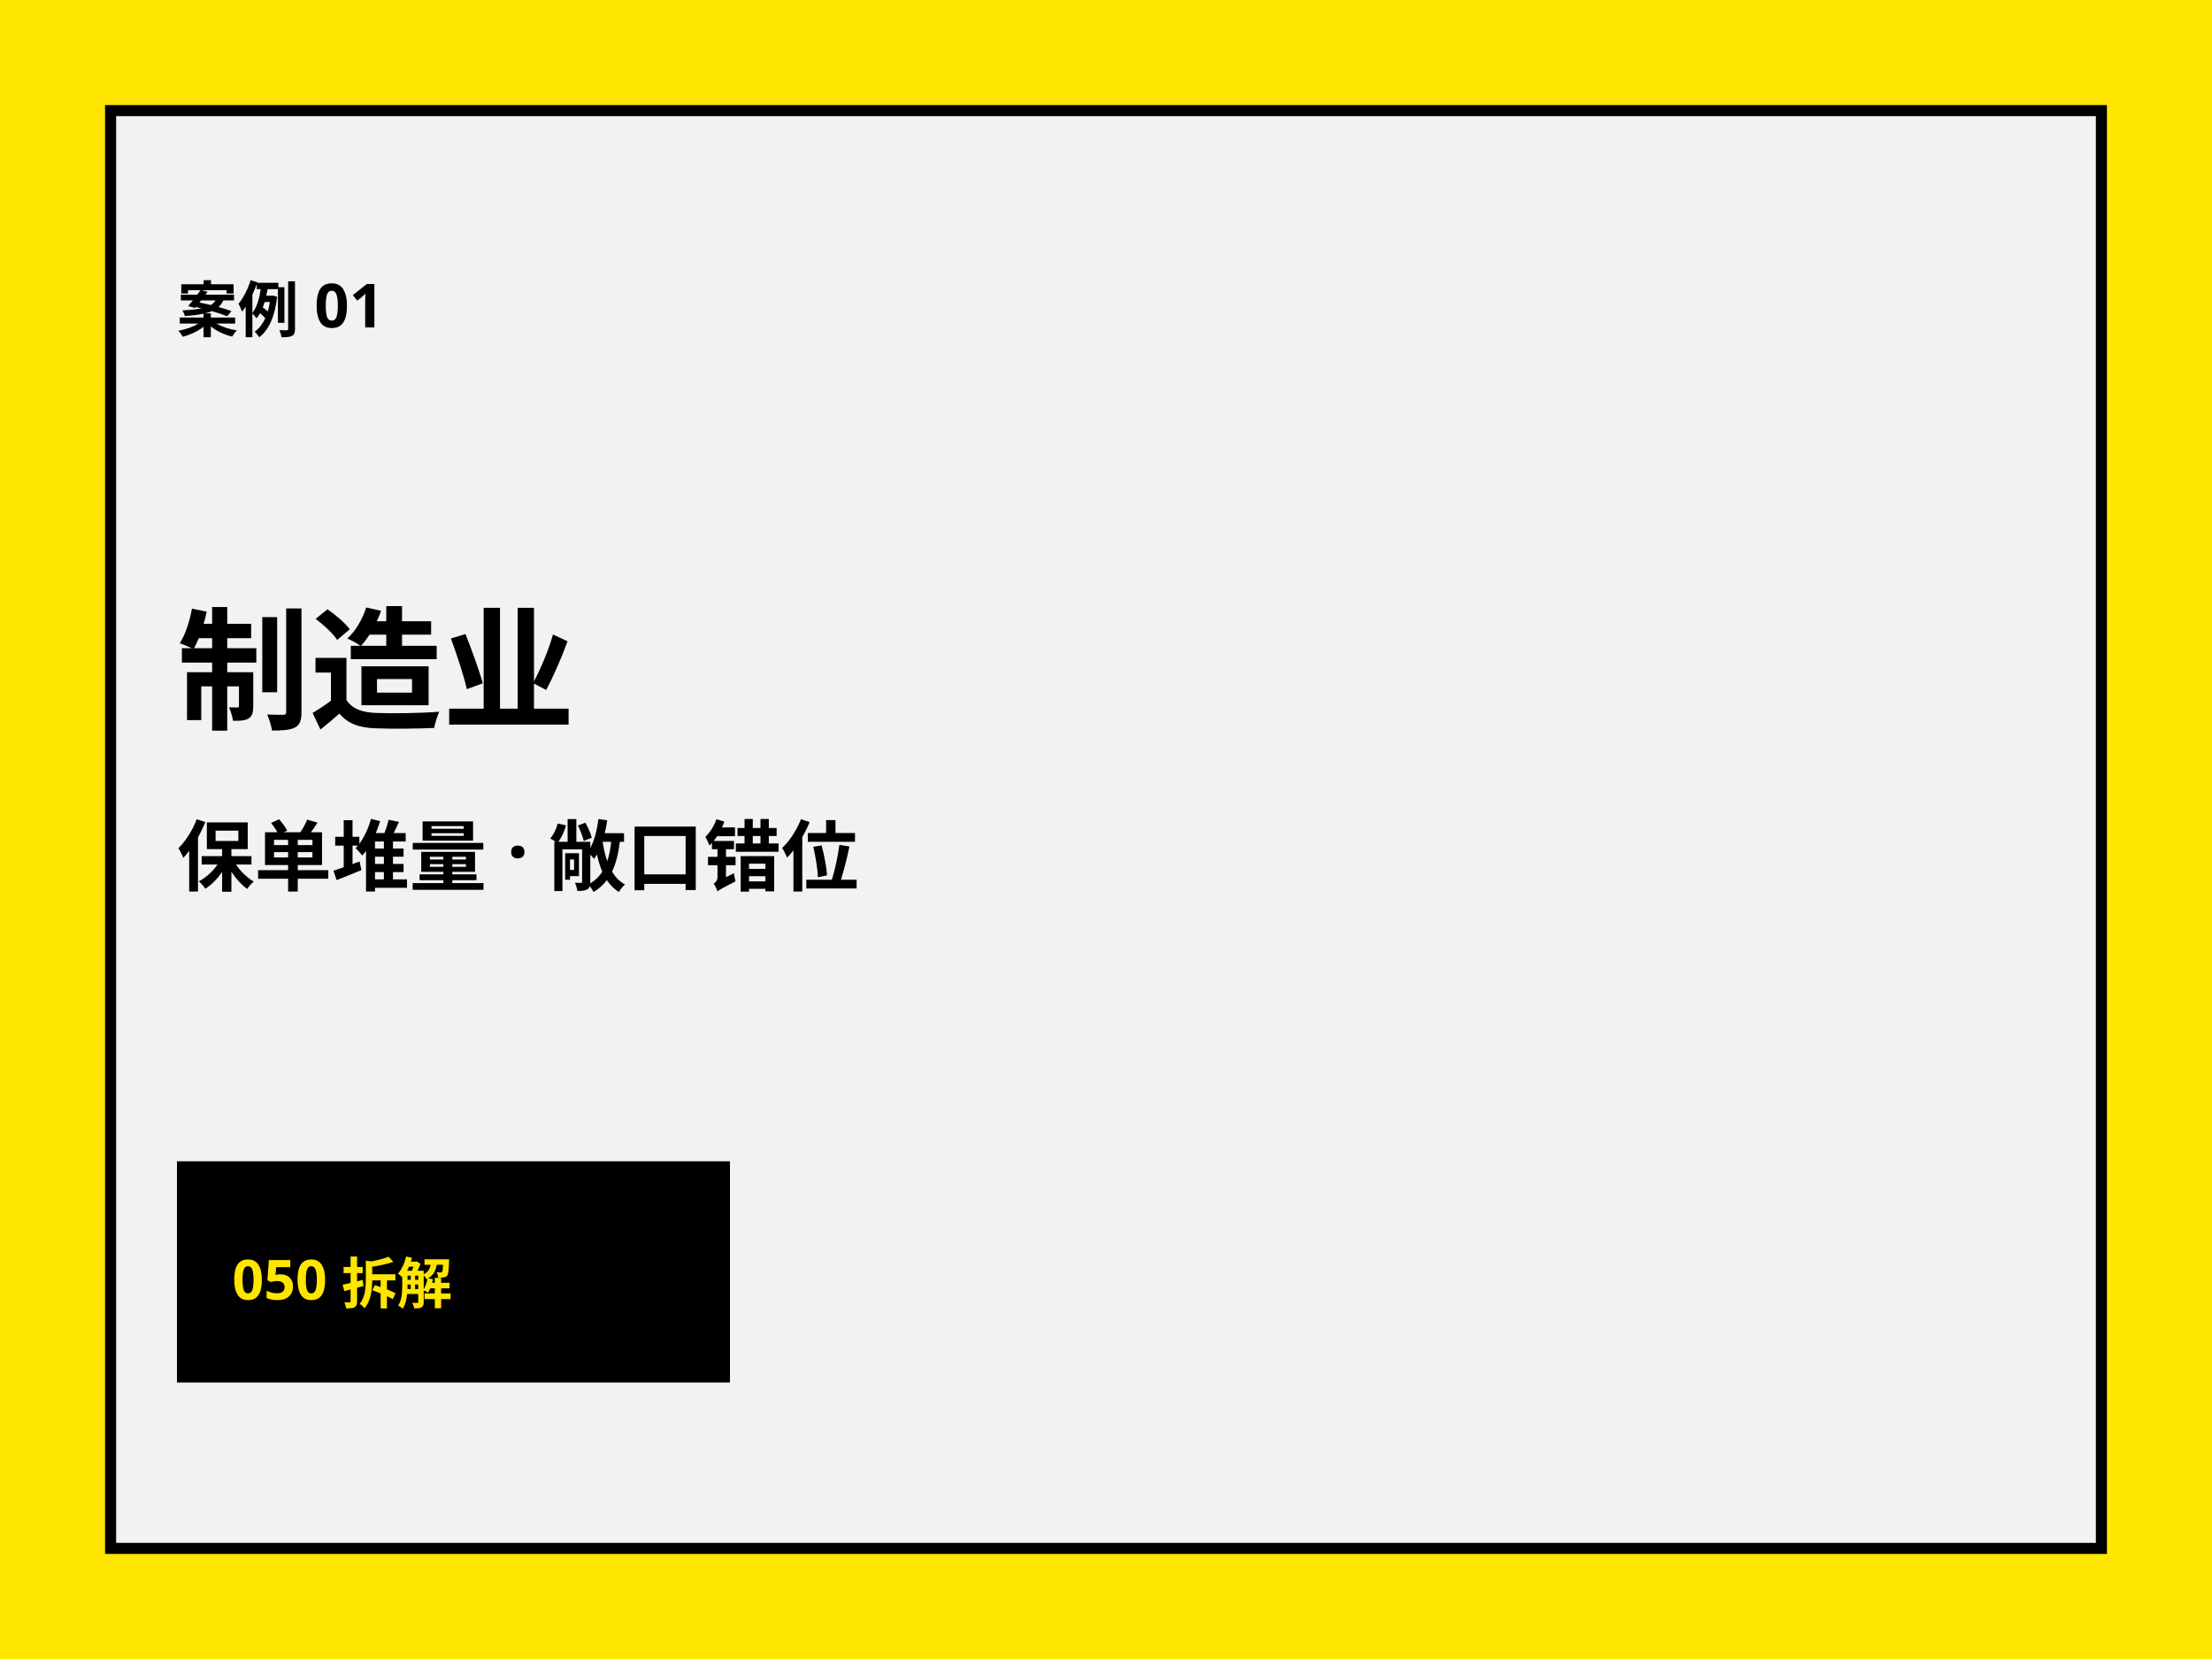
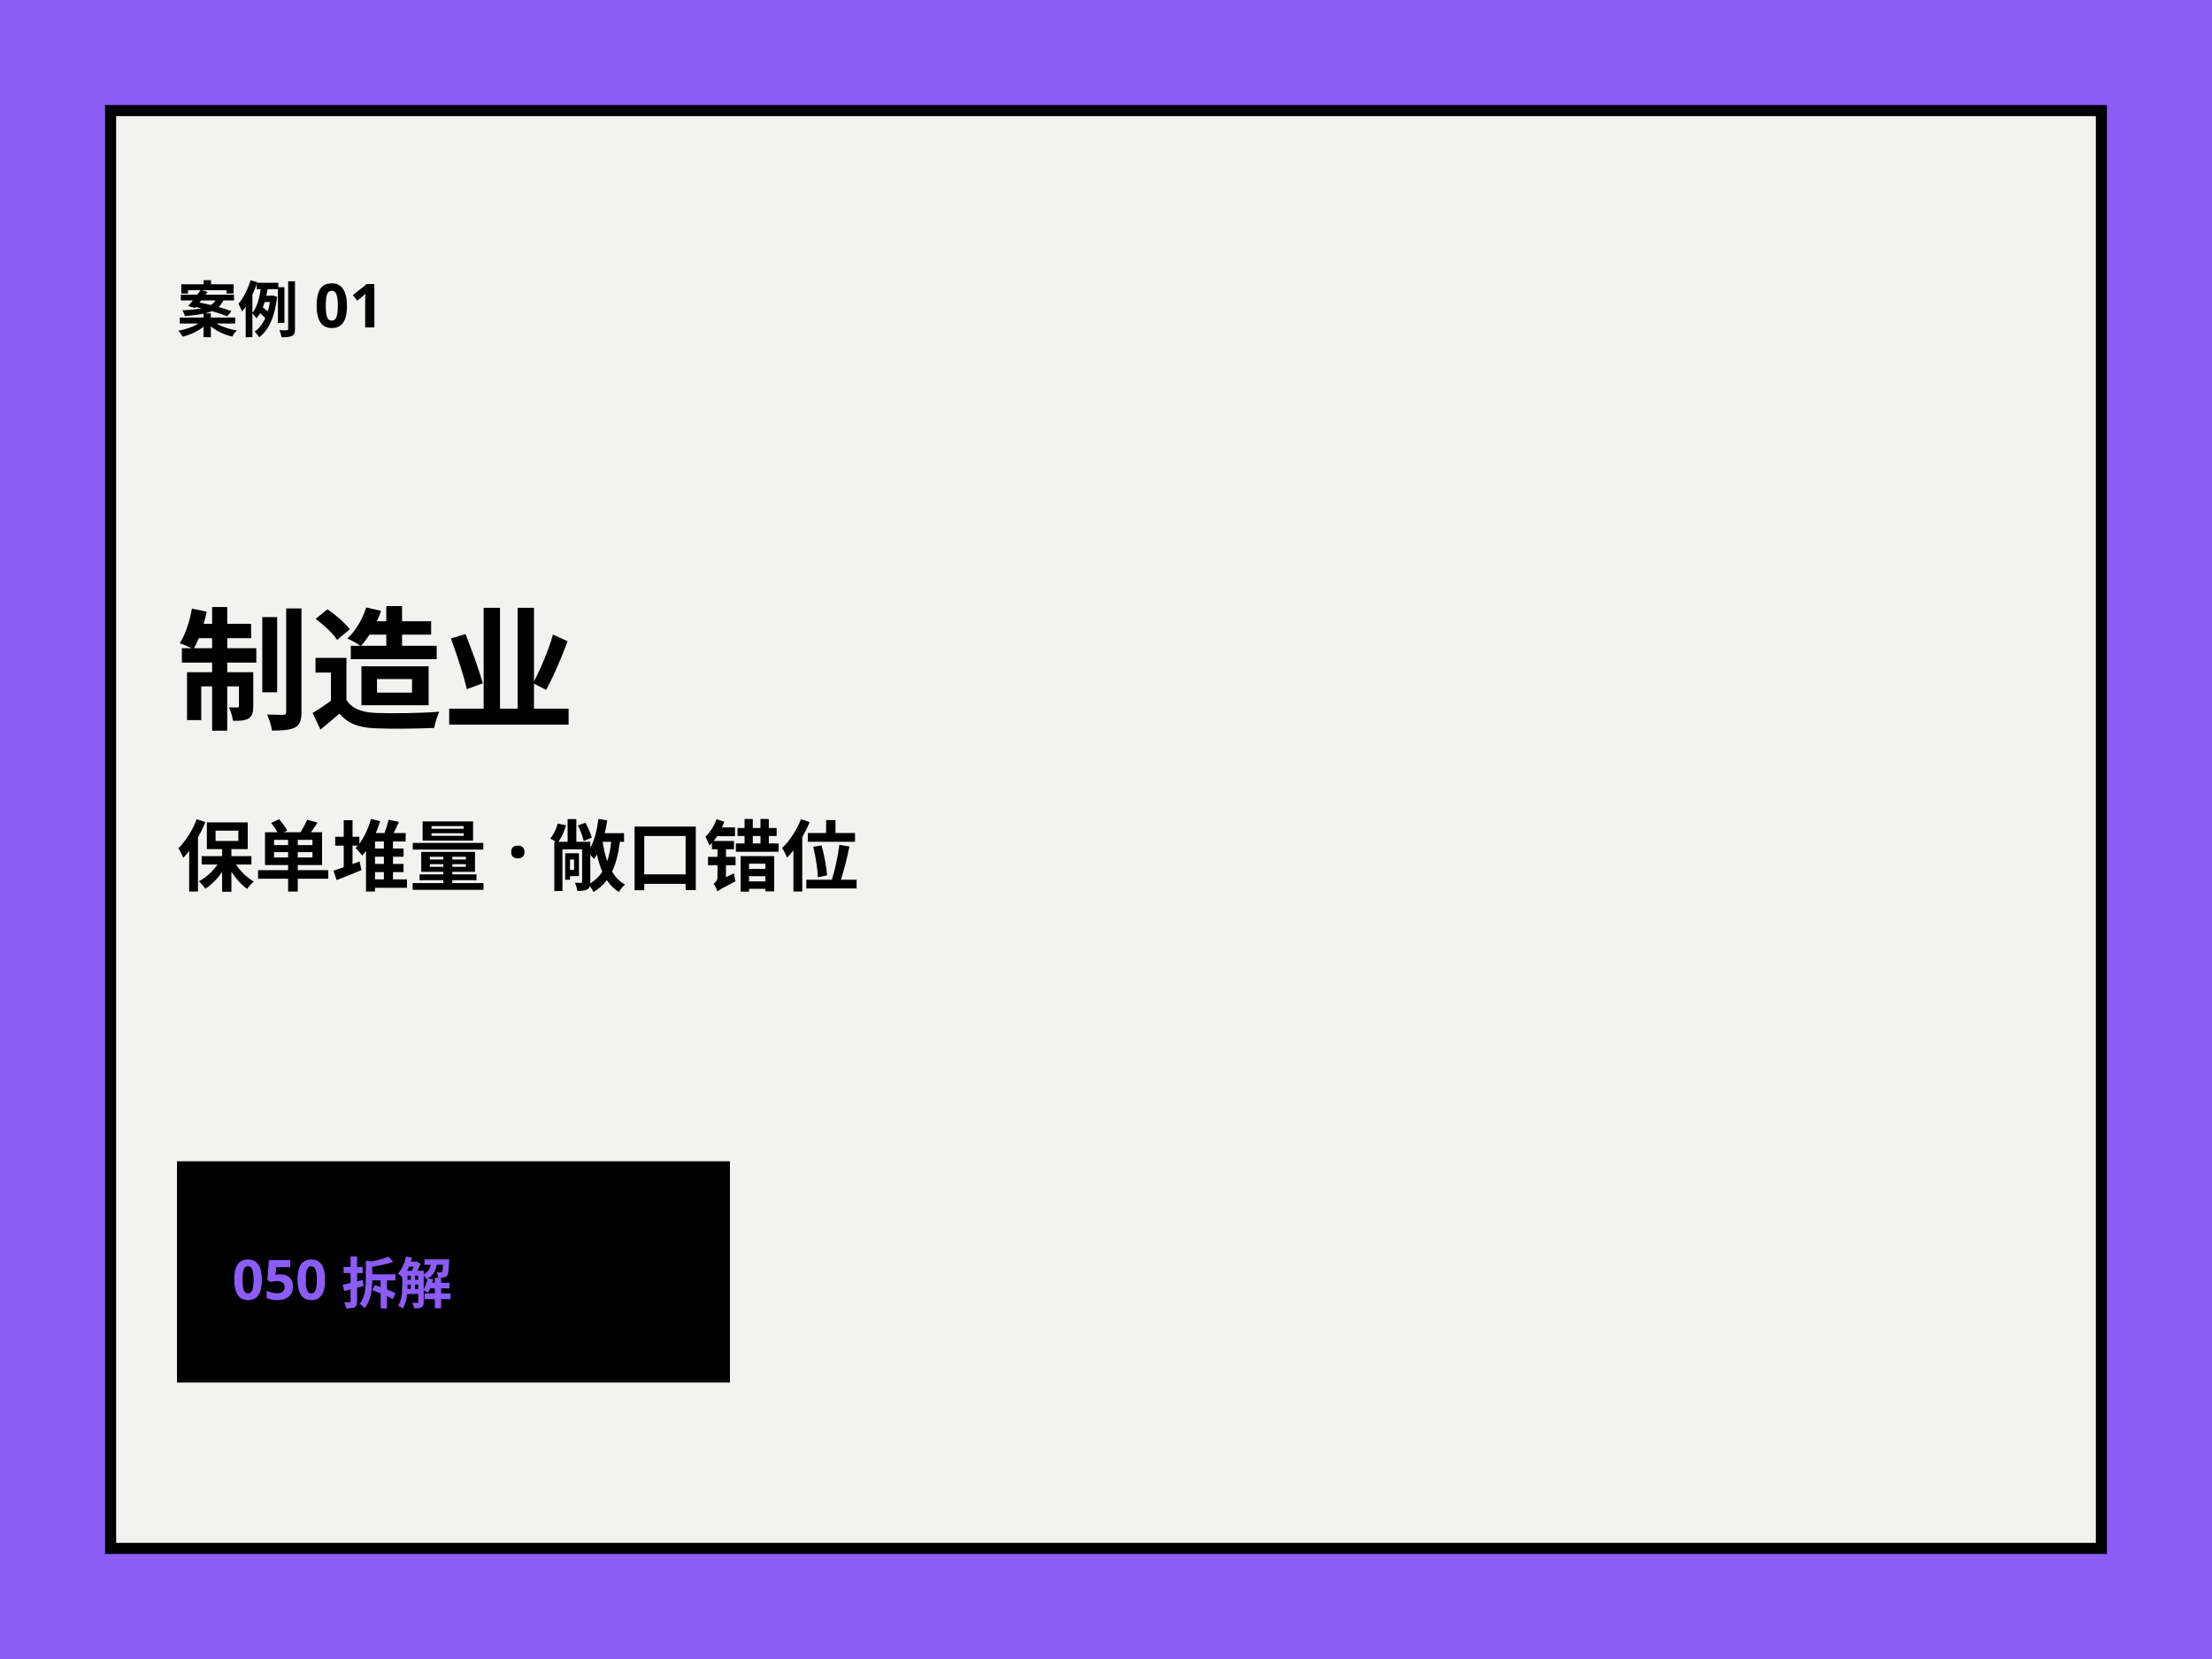
<svg xmlns="http://www.w3.org/2000/svg" viewBox="0 0 800 600" role="img" aria-label="案例01 制造业家族封面">
-   <rect width="800" height="600" fill="#ffe600" />
+   <rect width="800" height="600" fill="#8b5cf6" />
  <rect x="40" y="40" width="720" height="520" fill="#f2f2f0" stroke="#000" stroke-width="4" />
  <text x="64" y="120" fill="#000" font-family="Noto Sans SC, sans-serif" font-size="22" font-weight="900">案例 01</text>
  <text x="64" y="260" fill="#000" font-family="Noto Sans SC, sans-serif" font-size="48" font-weight="900">制造业</text>
  <text x="64" y="320" fill="#000" font-family="Noto Sans SC, sans-serif" font-size="28" font-weight="900">保单堆量 · 敞口错位</text>
  <rect x="64" y="420" width="200" height="80" fill="#000" />
-   <text x="84" y="470" fill="#ffe600" font-family="Noto Sans SC, sans-serif" font-size="20" font-weight="900">050 拆解</text>
+   <text x="84" y="470" fill="#8b5cf6" font-family="Noto Sans SC, sans-serif" font-size="20" font-weight="900">050 拆解</text>
</svg>
